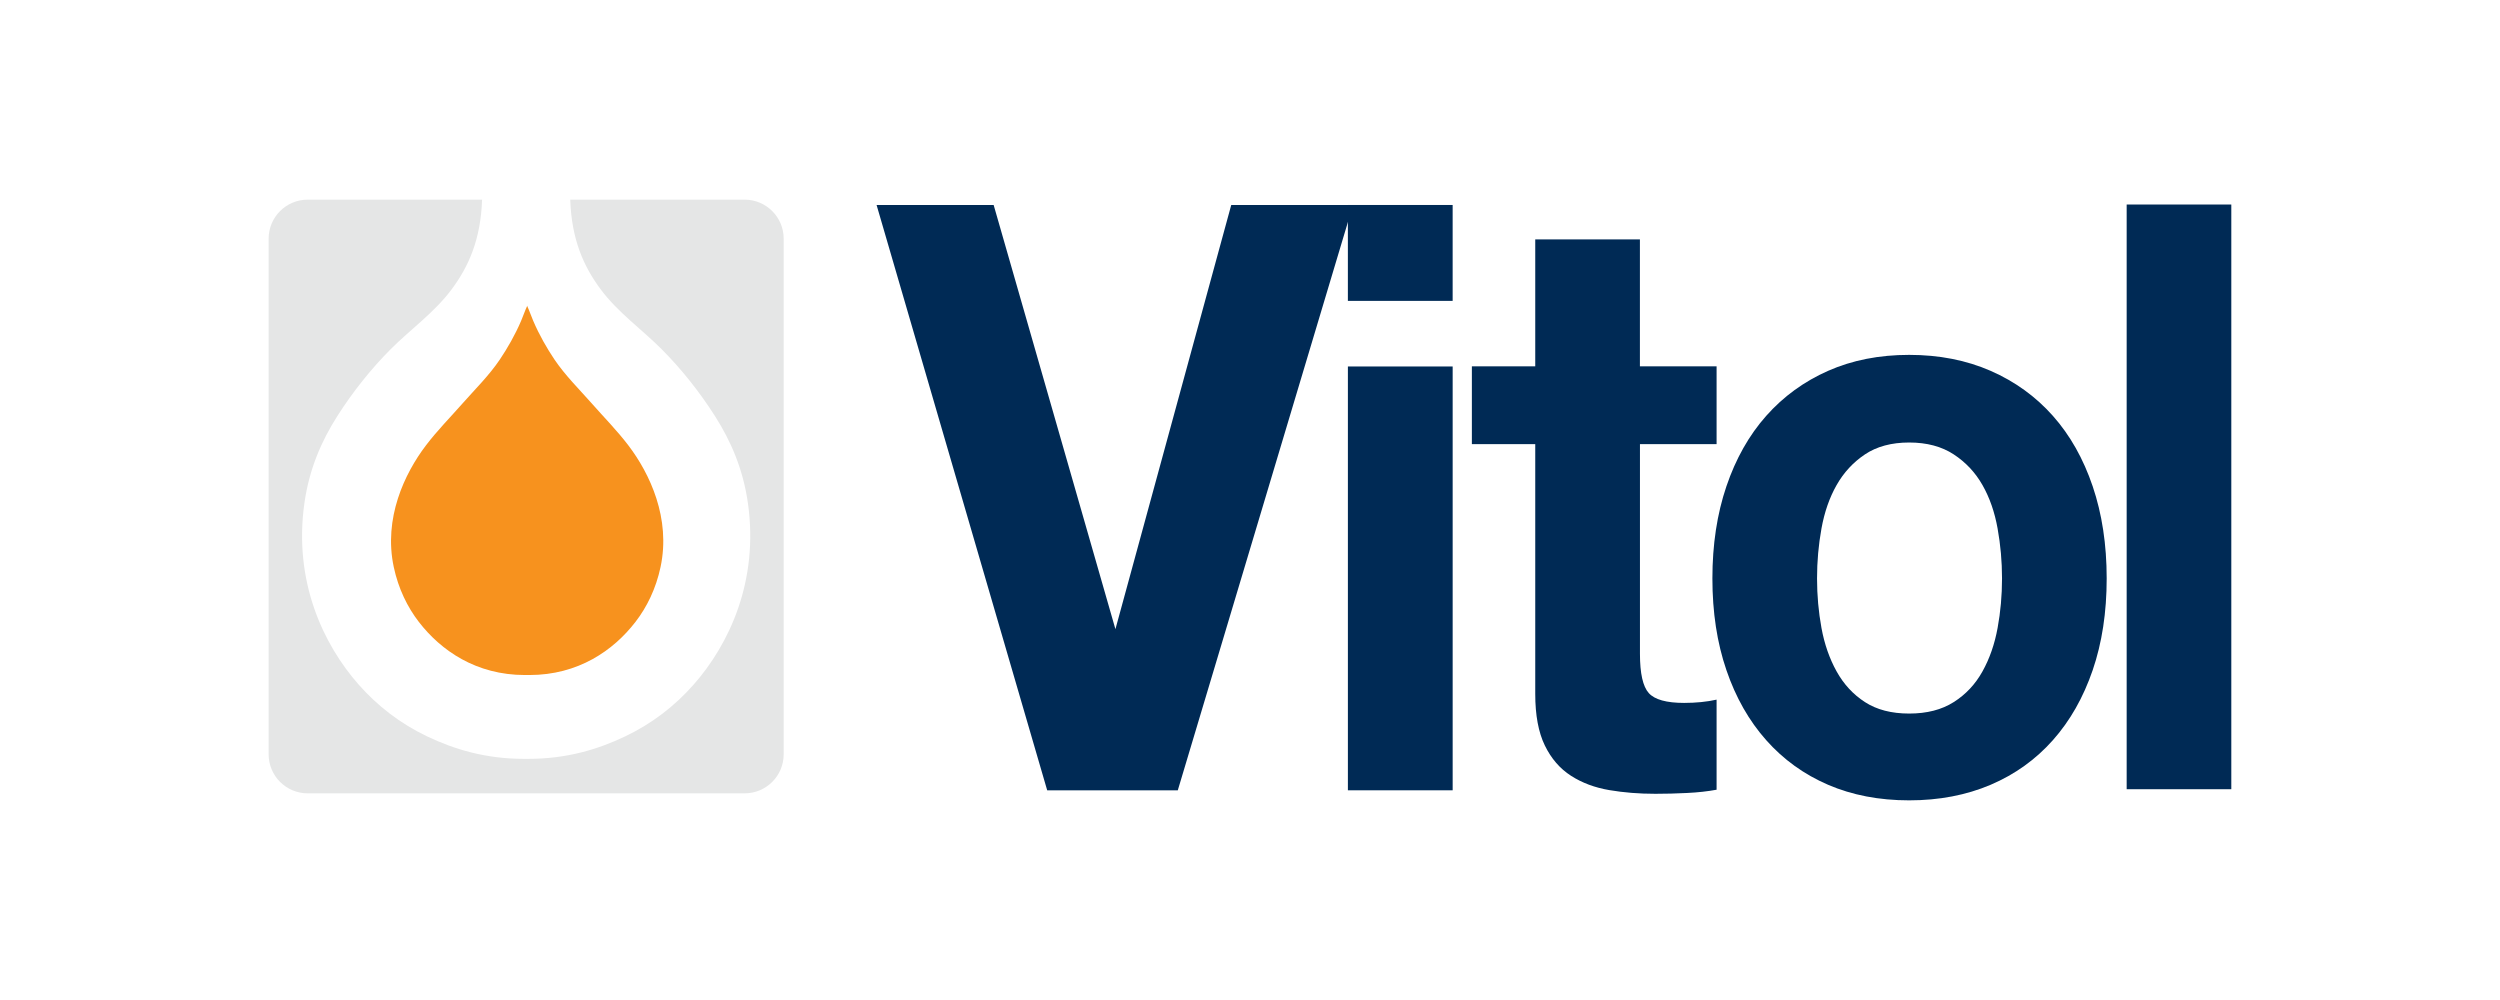
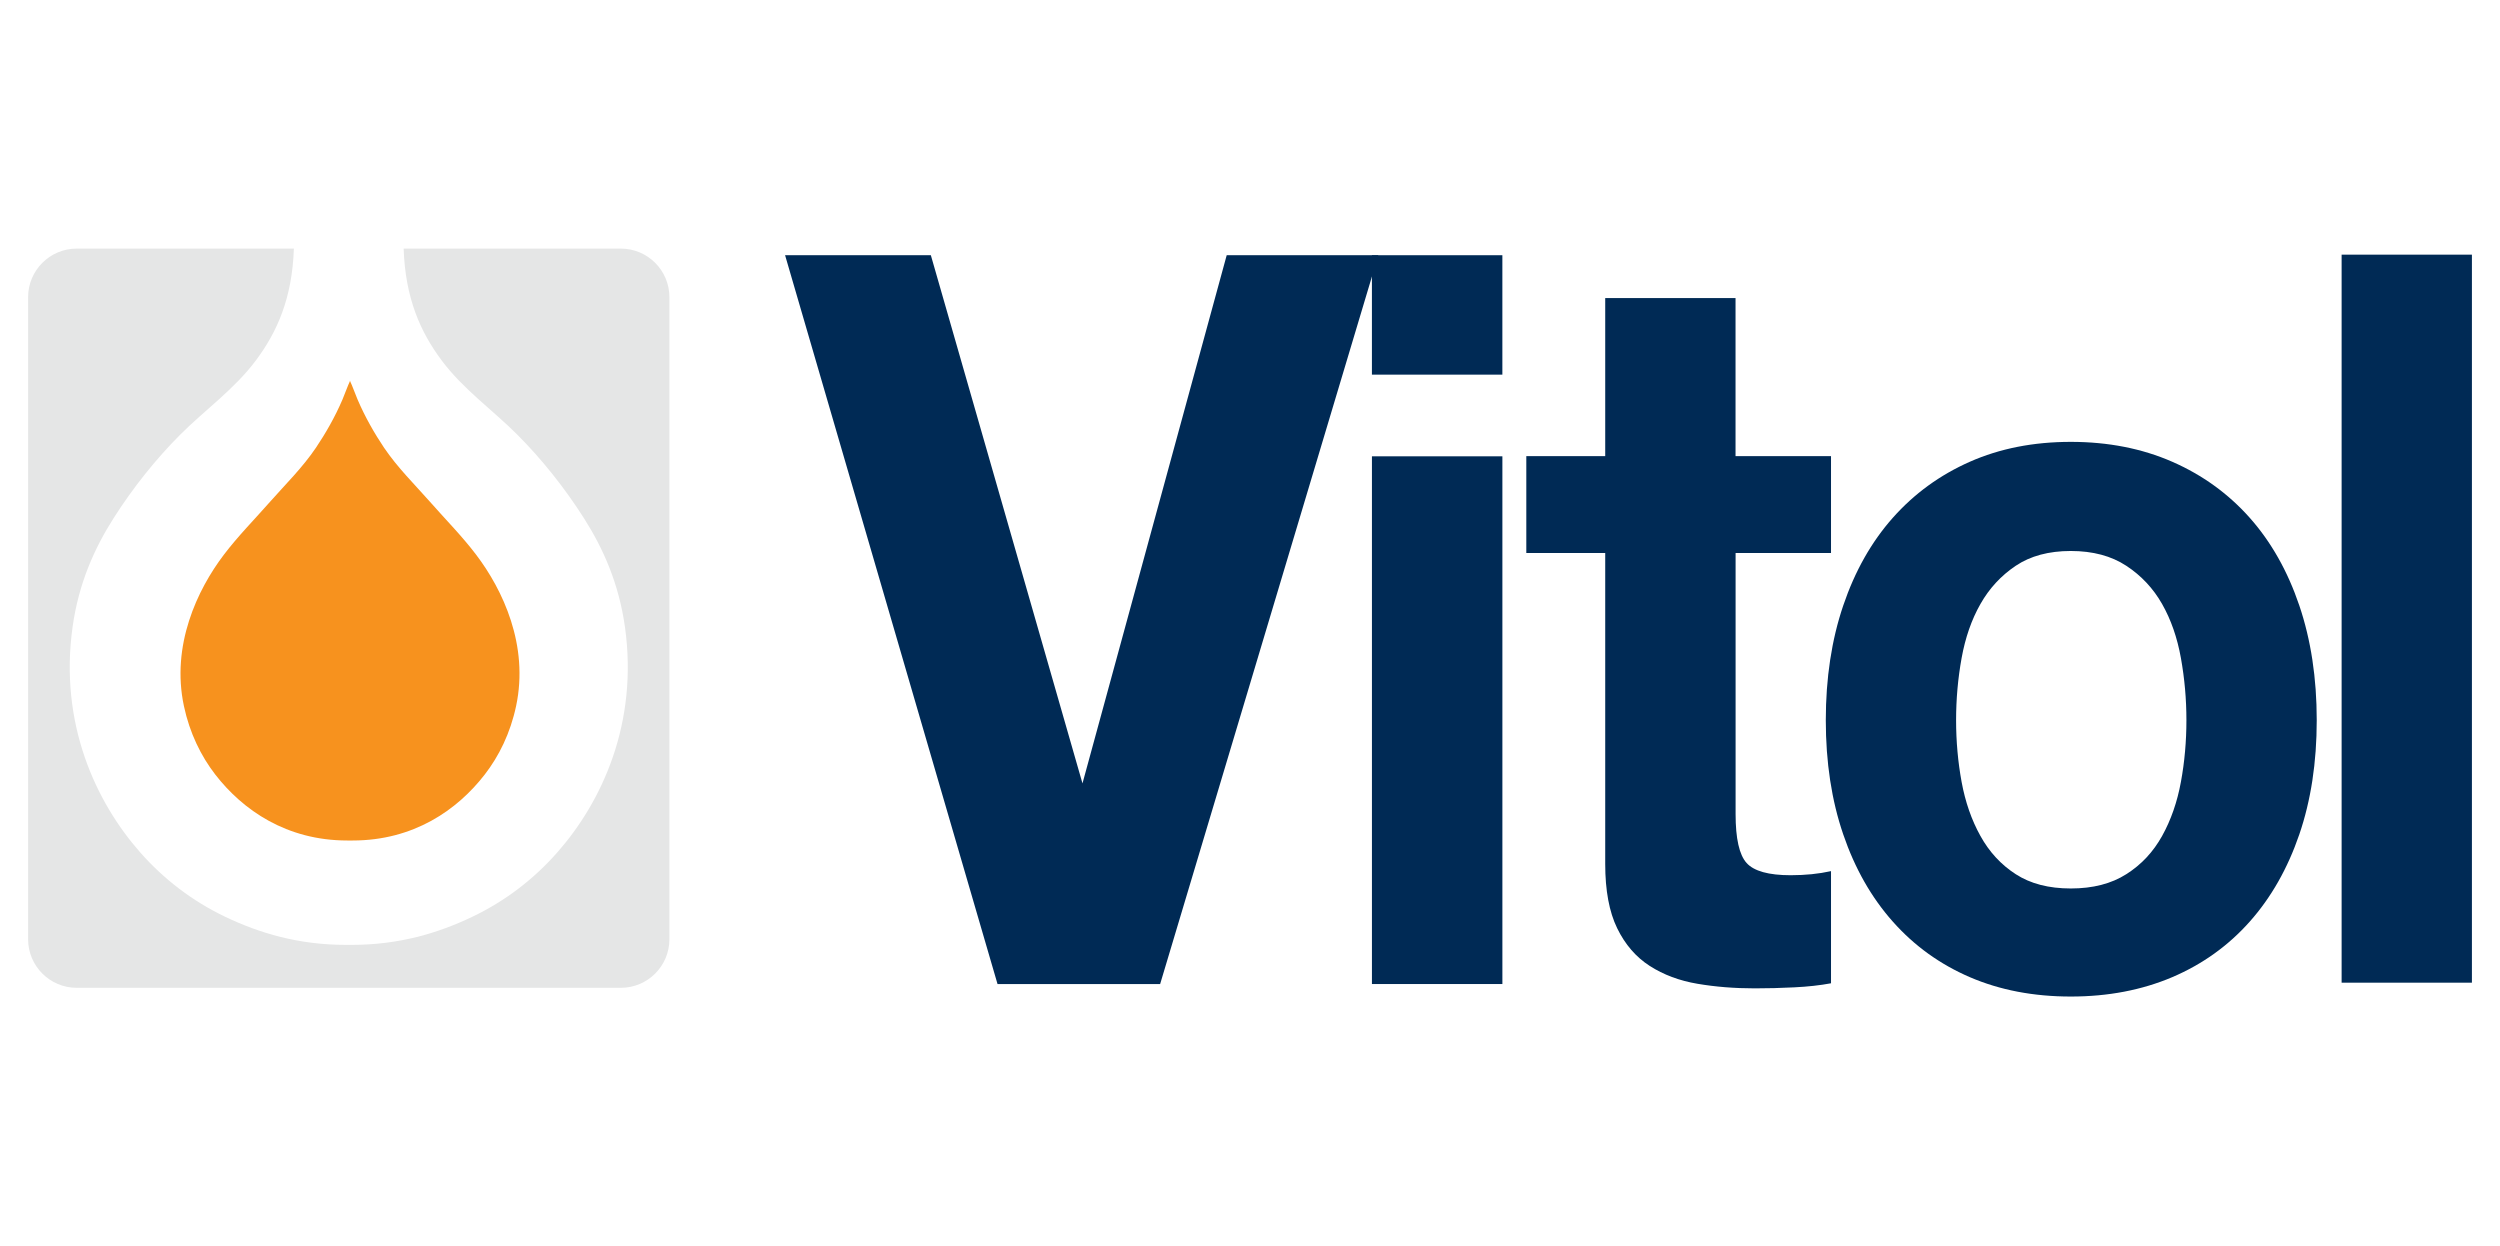
- <svg xmlns="http://www.w3.org/2000/svg" width="1280" height="512" version="1.0" viewBox="-1.145 -1.145 158.68 63.51">
-   <g transform="translate(15.868 11.535)">
-     <g fill="#002a55">
-       <path d="m68.544 37.512h6.654v-26.917h-6.654z" />
-       <path d="m68.543 0.338h6.654v6.091h-6.654z" />
-       <path d="m91.96 10.586v4.94h-4.867v13.314c0 1.249 0.186 2.081 0.561 2.498 0.375 0.415 1.123 0.624 2.246 0.624 0.375 0 0.734-0.018 1.076-0.052 0.344-0.034 0.671-0.086 0.984-0.156v5.721c-0.561 0.104-1.186 0.174-1.873 0.207-0.686 0.035-1.357 0.052-2.013 0.052-1.03 0-2.005-0.077-2.925-0.234-0.921-0.156-1.732-0.459-2.434-0.91-0.703-0.45-1.258-1.093-1.663-1.925-0.405-0.831-0.609-1.924-0.609-3.276v-15.862h-4.025v-4.94h4.025v-8.061h6.647v8.061z" />
-       <path d="m98.621 27.203c0.188 1.022 0.507 1.942 0.96 2.756 0.451 0.815 1.052 1.466 1.801 1.95 0.749 0.486 1.685 0.729 2.809 0.729s2.067-0.242 2.831-0.729c0.765-0.484 1.374-1.135 1.826-1.95 0.453-0.814 0.772-1.734 0.959-2.756 0.188-1.022 0.281-2.071 0.281-3.146s-0.094-2.132-0.281-3.172c-0.186-1.04-0.506-1.959-0.959-2.756-0.453-0.797-1.061-1.448-1.826-1.95-0.764-0.502-1.708-0.755-2.831-0.755s-2.06 0.253-2.809 0.755-1.35 1.153-1.801 1.95c-0.453 0.797-0.772 1.716-0.96 2.756s-0.281 2.098-0.281 3.172 0.094 2.124 0.281 3.146m-6.037-8.998c0.593-1.75 1.435-3.241 2.527-4.473 1.091-1.23 2.402-2.184 3.931-2.86s3.245-1.014 5.149-1.014c1.903 0 3.627 0.338 5.173 1.014 1.544 0.676 2.862 1.63 3.955 2.86 1.093 1.231 1.934 2.723 2.527 4.473 0.593 1.751 0.889 3.701 0.889 5.851s-0.296 4.091-0.889 5.825c-0.594 1.734-1.435 3.216-2.527 4.446-1.093 1.231-2.411 2.176-3.955 2.835-1.545 0.657-3.27 0.988-5.173 0.988-1.904 0-3.62-0.33-5.149-0.988-1.529-0.659-2.84-1.604-3.931-2.835-1.093-1.23-1.935-2.712-2.527-4.446-0.594-1.734-0.89-3.675-0.89-5.825s0.296-4.1 0.89-5.851" />
-       <path d="m124.65 37.443h-6.646v-37.134h6.646z" />
-       <path d="m61.136 0.338h7.734l-11.129 37.175h-8.294l-10.836-37.175h7.435l7.734 26.94z" />
+ <svg xmlns="http://www.w3.org/2000/svg" width="1028" height="512" version="1.0" viewBox="-1.145 -1.145 127.44 63.51" id="svg8">
+   <defs id="defs8" />
+   <g transform="translate(0.25044,11.535)" id="g8">
+     <g fill="#002a55" id="g6">
+       <path d="m 68.544,37.512 h 6.654 V 10.595 H 68.544 Z" id="path1" />
+       <path d="m 68.543,0.338 h 6.654 v 6.091 H 68.543 Z" id="path2" />
+       <path d="m 91.96,10.586 v 4.94 H 87.093 V 28.84 c 0,1.249 0.186,2.081 0.561,2.498 0.375,0.415 1.123,0.624 2.246,0.624 0.375,0 0.734,-0.018 1.076,-0.052 C 91.32,31.875 91.647,31.823 91.96,31.753 v 5.721 c -0.561,0.104 -1.186,0.174 -1.873,0.207 -0.686,0.035 -1.357,0.052 -2.013,0.052 -1.03,0 -2.005,-0.077 -2.925,-0.234 -0.921,-0.156 -1.732,-0.459 -2.434,-0.91 -0.703,-0.45 -1.258,-1.093 -1.663,-1.925 -0.405,-0.831 -0.609,-1.924 -0.609,-3.276 v -15.862 h -4.025 v -4.94 h 4.025 v -8.061 h 6.647 v 8.061 z" id="path3" />
+       <path d="m 98.621,27.203 c 0.188,1.022 0.507,1.942 0.96,2.756 0.451,0.815 1.052,1.466 1.801,1.95 0.749,0.486 1.685,0.729 2.809,0.729 1.124,0 2.067,-0.242 2.831,-0.729 0.765,-0.484 1.374,-1.135 1.826,-1.95 0.453,-0.814 0.772,-1.734 0.959,-2.756 0.188,-1.022 0.281,-2.071 0.281,-3.146 0,-1.075 -0.094,-2.132 -0.281,-3.172 -0.186,-1.04 -0.506,-1.959 -0.959,-2.756 -0.453,-0.797 -1.061,-1.448 -1.826,-1.95 -0.764,-0.502 -1.708,-0.755 -2.831,-0.755 -1.124,0 -2.06,0.253 -2.809,0.755 -0.749,0.502 -1.35,1.153 -1.801,1.95 -0.453,0.797 -0.772,1.716 -0.96,2.756 -0.188,1.04 -0.281,2.098 -0.281,3.172 0,1.075 0.094,2.124 0.281,3.146 m -6.037,-8.998 c 0.593,-1.75 1.435,-3.241 2.527,-4.473 1.091,-1.23 2.402,-2.184 3.931,-2.86 1.529,-0.676 3.245,-1.014 5.149,-1.014 1.903,0 3.627,0.338 5.173,1.014 1.544,0.676 2.862,1.63 3.955,2.86 1.093,1.231 1.934,2.723 2.527,4.473 0.593,1.751 0.889,3.701 0.889,5.851 0,2.15 -0.296,4.091 -0.889,5.825 -0.594,1.734 -1.435,3.216 -2.527,4.446 -1.093,1.231 -2.411,2.176 -3.955,2.835 -1.545,0.657 -3.27,0.988 -5.173,0.988 -1.904,0 -3.62,-0.33 -5.149,-0.988 -1.529,-0.659 -2.84,-1.604 -3.931,-2.835 -1.093,-1.23 -1.935,-2.712 -2.527,-4.446 -0.594,-1.734 -0.89,-3.675 -0.89,-5.825 0,-2.15 0.296,-4.1 0.89,-5.851" id="path4" />
+       <path d="m 124.65,37.443 h -6.646 V 0.309 h 6.646 z" id="path5" />
+       <path d="m 61.136,0.338 h 7.734 l -11.129,37.175 H 49.447 L 38.611,0.338 h 7.435 l 7.734,26.94 z" id="path6" />
    </g>
-     <path d="m16.558 30.191c3.101 0 5.334-1.554 6.736-3.368 0.725-0.938 1.304-2.109 1.597-3.491 0.659-3.092-0.677-5.929-2.04-7.72-0.725-0.955-1.539-1.772-2.36-2.705-0.756-0.856-1.657-1.746-2.336-2.752-0.481-0.716-0.966-1.558-1.351-2.459-0.12-0.28-0.279-0.729-0.375-0.922v-0.036c-0.003 5e-3 -0.006 0.013-0.009 0.018-0.004-5e-3 -0.007-0.013-0.01-0.018v0.036c-0.096 0.194-0.255 0.642-0.374 0.922-0.385 0.901-0.871 1.742-1.353 2.459-0.677 1.006-1.58 1.896-2.336 2.752-0.821 0.932-1.634 1.75-2.36 2.705-1.361 1.791-2.699 4.628-2.04 7.72 0.294 1.383 0.874 2.554 1.597 3.491 1.404 1.814 3.635 3.368 6.736 3.368" fill="#f7921e" fill-rule="evenodd" />
-     <path d="m16.216 35.515c-2.428 0-4.415-0.6-6.149-1.426-1.716-0.819-3.163-1.944-4.354-3.296-2.245-2.549-4.141-6.559-3.442-11.51 0.307-2.185 1.094-3.97 2.09-5.534 0.986-1.55 2.155-3.013 3.394-4.255 1.238-1.242 2.765-2.319 3.862-3.789 1.089-1.458 1.854-3.18 1.939-5.705h-11.076c-1.369 0-2.48 1.11-2.48 2.479v32.747c0 1.369 1.111 2.479 2.48 2.479h27.751c1.37 0 2.48-1.11 2.48-2.479v-32.747c0-1.369-1.11-2.479-2.48-2.479h-11.076c0.085 2.525 0.851 4.247 1.94 5.705 1.096 1.47 2.624 2.546 3.861 3.789 1.239 1.242 2.408 2.705 3.394 4.255 0.996 1.564 1.782 3.349 2.091 5.534 0.699 4.951-1.199 8.961-3.444 11.51-1.19 1.353-2.638 2.478-4.354 3.296-1.732 0.826-3.721 1.426-6.149 1.426" fill="#e5e6e6" />
+     <path d="m 16.558,30.191 c 3.101,0 5.334,-1.554 6.736,-3.368 0.725,-0.938 1.304,-2.109 1.597,-3.491 0.659,-3.092 -0.677,-5.929 -2.04,-7.72 -0.725,-0.955 -1.539,-1.772 -2.36,-2.705 C 19.735,12.051 18.834,11.161 18.155,10.155 17.674,9.439 17.189,8.597 16.804,7.696 16.684,7.416 16.526,6.967 16.429,6.774 V 6.737 c -0.003,0.005 -0.006,0.013 -0.009,0.018 -0.004,-0.005 -0.007,-0.013 -0.01,-0.018 V 6.774 c -0.096,0.194 -0.255,0.642 -0.374,0.922 -0.385,0.901 -0.871,1.742 -1.353,2.459 -0.677,1.006 -1.58,1.896 -2.336,2.752 -0.821,0.932 -1.634,1.75 -2.36,2.705 -1.361,1.791 -2.699,4.628 -2.04,7.72 0.294,1.383 0.874,2.554 1.597,3.491 1.404,1.814 3.635,3.368 6.736,3.368" fill="#f7921e" fill-rule="evenodd" id="path7" />
+     <path d="m 16.216,35.515 c -2.428,0 -4.415,-0.6 -6.149,-1.426 C 8.351,33.27 6.905,32.145 5.713,30.793 3.468,28.244 1.572,24.234 2.271,19.283 c 0.307,-2.185 1.094,-3.97 2.09,-5.534 0.986,-1.55 2.155,-3.013 3.394,-4.255 C 8.992,8.251 10.52,7.175 11.617,5.705 12.706,4.248 13.471,2.525 13.556,1e-4 H 2.48 C 1.111,1e-4 0,1.11 0,2.479 v 32.747 c 0,1.369 1.111,2.479 2.48,2.479 h 27.751 c 1.37,0 2.48,-1.11 2.48,-2.479 V 2.479 C 32.711,1.11 31.601,1e-4 30.231,1e-4 H 19.155 c 0.085,2.525 0.851,4.247 1.94,5.705 1.096,1.47 2.624,2.546 3.861,3.789 1.239,1.242 2.408,2.705 3.394,4.255 0.996,1.564 1.782,3.349 2.091,5.534 0.699,4.951 -1.199,8.961 -3.444,11.51 -1.19,1.353 -2.638,2.478 -4.354,3.296 -1.732,0.826 -3.721,1.426 -6.149,1.426" fill="#e5e6e6" id="path8" />
  </g>
</svg>
